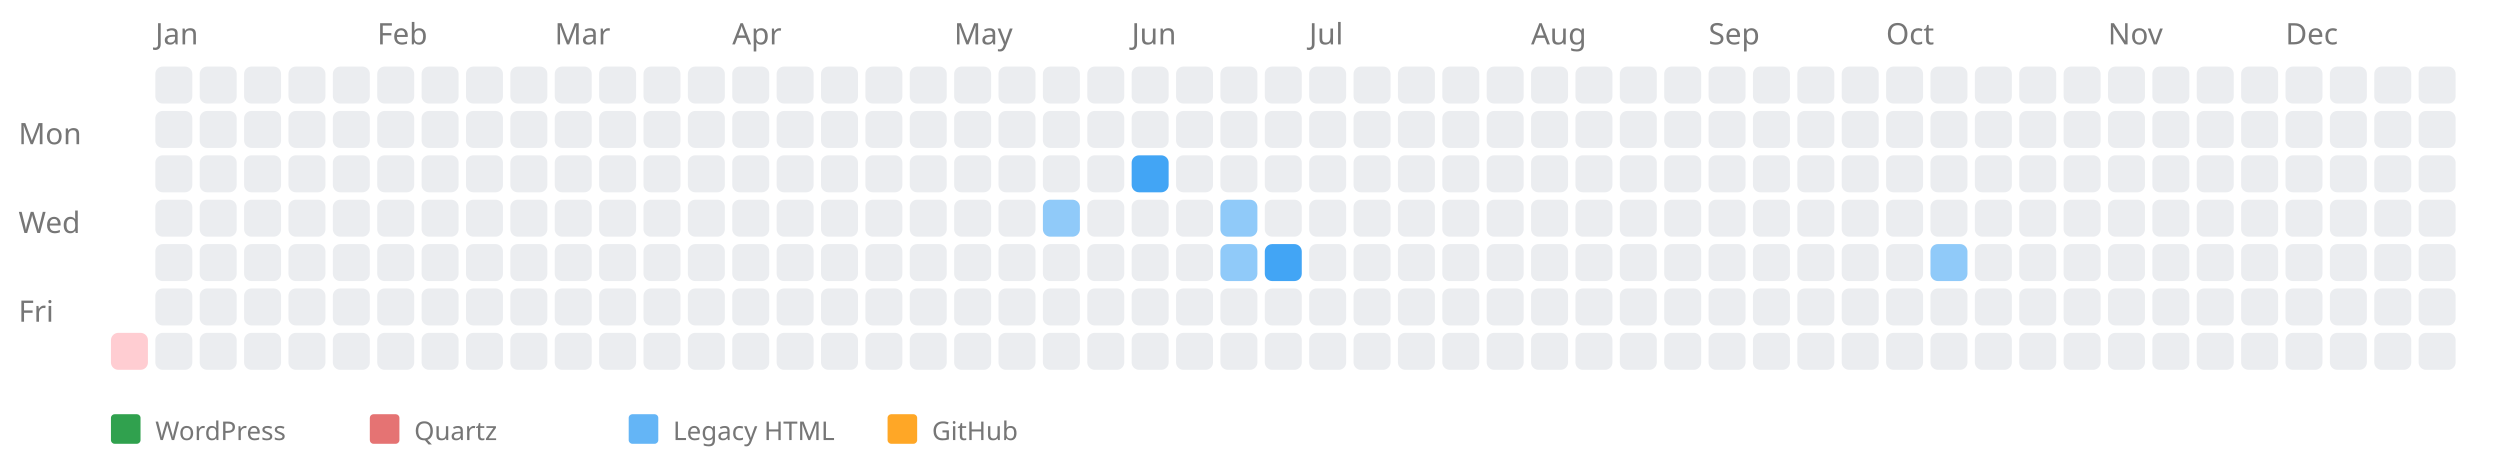
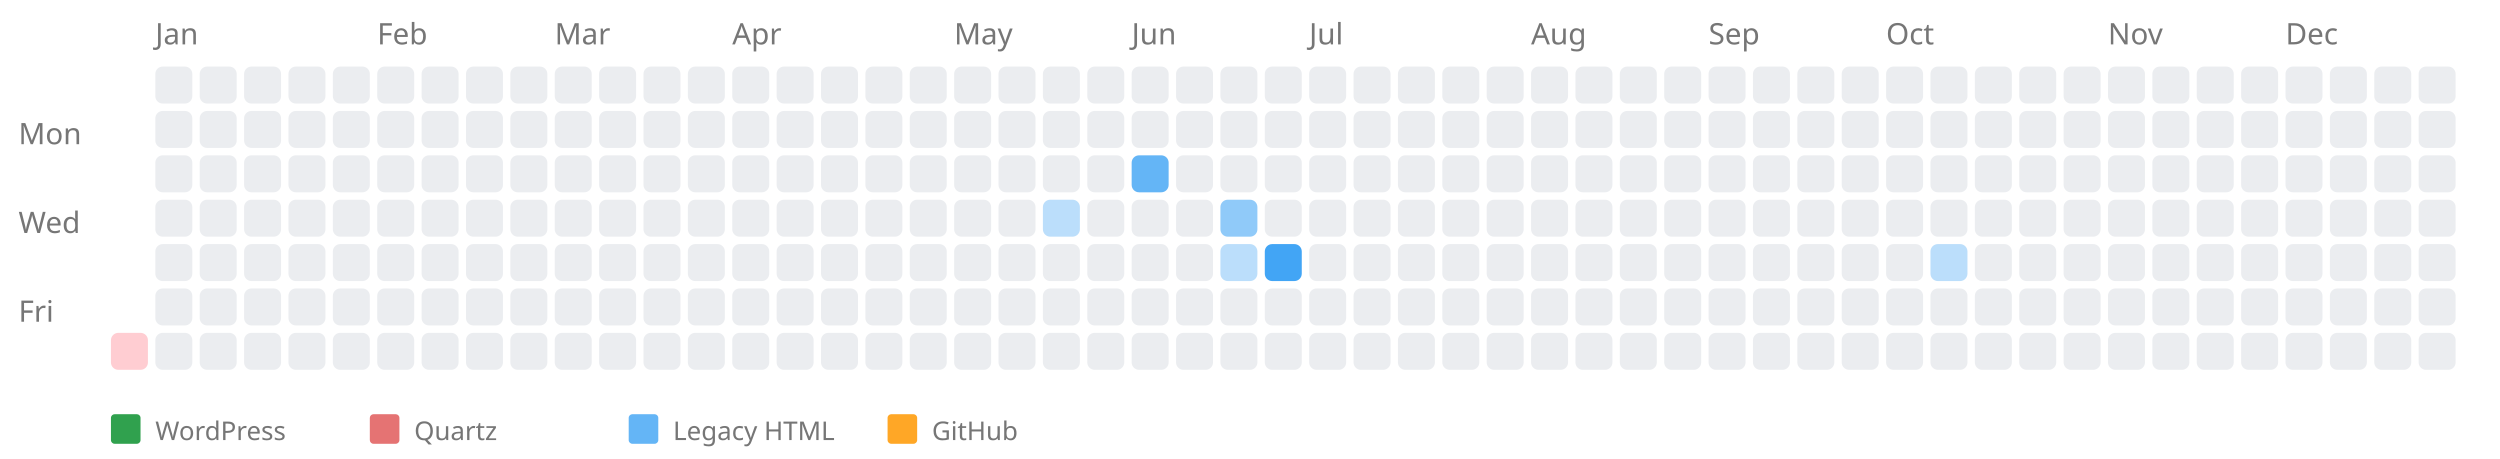
<svg xmlns="http://www.w3.org/2000/svg" width="676" height="124" style="background-color: white;">
  <text x="5" y="39" font-family="sans-serif" font-size="8" fill="#767676">Mon</text>
  <text x="5" y="63" font-family="sans-serif" font-size="8" fill="#767676">Wed</text>
  <text x="5" y="87" font-family="sans-serif" font-size="8" fill="#767676">Fri</text>
  <a href="https://kreier.github.io/quartz/Diary/2000">
    <rect x="30" y="90" width="10" height="10" fill="#ffcdd2" rx="2" ry="2" />
  </a>
  <text x="42" y="12" font-family="sans-serif" font-size="8" fill="#767676">Jan</text>
  <rect x="42" y="18" width="10" height="10" fill="#ebedf0" rx="2" ry="2" />
  <rect x="42" y="30" width="10" height="10" fill="#ebedf0" rx="2" ry="2" />
  <rect x="42" y="42" width="10" height="10" fill="#ebedf0" rx="2" ry="2" />
  <rect x="42" y="54" width="10" height="10" fill="#ebedf0" rx="2" ry="2" />
  <rect x="42" y="66" width="10" height="10" fill="#ebedf0" rx="2" ry="2" />
  <rect x="42" y="78" width="10" height="10" fill="#ebedf0" rx="2" ry="2" />
  <rect x="42" y="90" width="10" height="10" fill="#ebedf0" rx="2" ry="2" />
  <rect x="54" y="18" width="10" height="10" fill="#ebedf0" rx="2" ry="2" />
  <rect x="54" y="30" width="10" height="10" fill="#ebedf0" rx="2" ry="2" />
  <rect x="54" y="42" width="10" height="10" fill="#ebedf0" rx="2" ry="2" />
  <rect x="54" y="54" width="10" height="10" fill="#ebedf0" rx="2" ry="2" />
  <rect x="54" y="66" width="10" height="10" fill="#ebedf0" rx="2" ry="2" />
  <rect x="54" y="78" width="10" height="10" fill="#ebedf0" rx="2" ry="2" />
  <rect x="54" y="90" width="10" height="10" fill="#ebedf0" rx="2" ry="2" />
  <rect x="66" y="18" width="10" height="10" fill="#ebedf0" rx="2" ry="2" />
  <rect x="66" y="30" width="10" height="10" fill="#ebedf0" rx="2" ry="2" />
  <rect x="66" y="42" width="10" height="10" fill="#ebedf0" rx="2" ry="2" />
  <rect x="66" y="54" width="10" height="10" fill="#ebedf0" rx="2" ry="2" />
  <rect x="66" y="66" width="10" height="10" fill="#ebedf0" rx="2" ry="2" />
  <rect x="66" y="78" width="10" height="10" fill="#ebedf0" rx="2" ry="2" />
  <rect x="66" y="90" width="10" height="10" fill="#ebedf0" rx="2" ry="2" />
  <rect x="78" y="18" width="10" height="10" fill="#ebedf0" rx="2" ry="2" />
  <rect x="78" y="30" width="10" height="10" fill="#ebedf0" rx="2" ry="2" />
  <rect x="78" y="42" width="10" height="10" fill="#ebedf0" rx="2" ry="2" />
  <rect x="78" y="54" width="10" height="10" fill="#ebedf0" rx="2" ry="2" />
  <rect x="78" y="66" width="10" height="10" fill="#ebedf0" rx="2" ry="2" />
  <rect x="78" y="78" width="10" height="10" fill="#ebedf0" rx="2" ry="2" />
  <rect x="78" y="90" width="10" height="10" fill="#ebedf0" rx="2" ry="2" />
  <rect x="90" y="18" width="10" height="10" fill="#ebedf0" rx="2" ry="2" />
  <rect x="90" y="30" width="10" height="10" fill="#ebedf0" rx="2" ry="2" />
  <rect x="90" y="42" width="10" height="10" fill="#ebedf0" rx="2" ry="2" />
  <rect x="90" y="54" width="10" height="10" fill="#ebedf0" rx="2" ry="2" />
  <rect x="90" y="66" width="10" height="10" fill="#ebedf0" rx="2" ry="2" />
  <rect x="90" y="78" width="10" height="10" fill="#ebedf0" rx="2" ry="2" />
  <rect x="90" y="90" width="10" height="10" fill="#ebedf0" rx="2" ry="2" />
  <text x="102" y="12" font-family="sans-serif" font-size="8" fill="#767676">Feb</text>
  <rect x="102" y="18" width="10" height="10" fill="#ebedf0" rx="2" ry="2" />
  <rect x="102" y="30" width="10" height="10" fill="#ebedf0" rx="2" ry="2" />
  <rect x="102" y="42" width="10" height="10" fill="#ebedf0" rx="2" ry="2" />
  <rect x="102" y="54" width="10" height="10" fill="#ebedf0" rx="2" ry="2" />
  <rect x="102" y="66" width="10" height="10" fill="#ebedf0" rx="2" ry="2" />
  <rect x="102" y="78" width="10" height="10" fill="#ebedf0" rx="2" ry="2" />
  <rect x="102" y="90" width="10" height="10" fill="#ebedf0" rx="2" ry="2" />
  <rect x="114" y="18" width="10" height="10" fill="#ebedf0" rx="2" ry="2" />
  <rect x="114" y="30" width="10" height="10" fill="#ebedf0" rx="2" ry="2" />
  <rect x="114" y="42" width="10" height="10" fill="#ebedf0" rx="2" ry="2" />
  <rect x="114" y="54" width="10" height="10" fill="#ebedf0" rx="2" ry="2" />
  <rect x="114" y="66" width="10" height="10" fill="#ebedf0" rx="2" ry="2" />
  <rect x="114" y="78" width="10" height="10" fill="#ebedf0" rx="2" ry="2" />
  <rect x="114" y="90" width="10" height="10" fill="#ebedf0" rx="2" ry="2" />
  <rect x="126" y="18" width="10" height="10" fill="#ebedf0" rx="2" ry="2" />
  <rect x="126" y="30" width="10" height="10" fill="#ebedf0" rx="2" ry="2" />
  <rect x="126" y="42" width="10" height="10" fill="#ebedf0" rx="2" ry="2" />
  <rect x="126" y="54" width="10" height="10" fill="#ebedf0" rx="2" ry="2" />
  <rect x="126" y="66" width="10" height="10" fill="#ebedf0" rx="2" ry="2" />
  <rect x="126" y="78" width="10" height="10" fill="#ebedf0" rx="2" ry="2" />
  <rect x="126" y="90" width="10" height="10" fill="#ebedf0" rx="2" ry="2" />
  <rect x="138" y="18" width="10" height="10" fill="#ebedf0" rx="2" ry="2" />
  <rect x="138" y="30" width="10" height="10" fill="#ebedf0" rx="2" ry="2" />
  <rect x="138" y="42" width="10" height="10" fill="#ebedf0" rx="2" ry="2" />
  <rect x="138" y="54" width="10" height="10" fill="#ebedf0" rx="2" ry="2" />
  <rect x="138" y="66" width="10" height="10" fill="#ebedf0" rx="2" ry="2" />
  <rect x="138" y="78" width="10" height="10" fill="#ebedf0" rx="2" ry="2" />
  <rect x="138" y="90" width="10" height="10" fill="#ebedf0" rx="2" ry="2" />
  <text x="150" y="12" font-family="sans-serif" font-size="8" fill="#767676">Mar</text>
  <rect x="150" y="18" width="10" height="10" fill="#ebedf0" rx="2" ry="2" />
  <rect x="150" y="30" width="10" height="10" fill="#ebedf0" rx="2" ry="2" />
  <rect x="150" y="42" width="10" height="10" fill="#ebedf0" rx="2" ry="2" />
  <rect x="150" y="54" width="10" height="10" fill="#ebedf0" rx="2" ry="2" />
  <rect x="150" y="66" width="10" height="10" fill="#ebedf0" rx="2" ry="2" />
  <rect x="150" y="78" width="10" height="10" fill="#ebedf0" rx="2" ry="2" />
  <rect x="150" y="90" width="10" height="10" fill="#ebedf0" rx="2" ry="2" />
  <rect x="162" y="18" width="10" height="10" fill="#ebedf0" rx="2" ry="2" />
  <rect x="162" y="30" width="10" height="10" fill="#ebedf0" rx="2" ry="2" />
  <rect x="162" y="42" width="10" height="10" fill="#ebedf0" rx="2" ry="2" />
  <rect x="162" y="54" width="10" height="10" fill="#ebedf0" rx="2" ry="2" />
  <rect x="162" y="66" width="10" height="10" fill="#ebedf0" rx="2" ry="2" />
  <rect x="162" y="78" width="10" height="10" fill="#ebedf0" rx="2" ry="2" />
  <rect x="162" y="90" width="10" height="10" fill="#ebedf0" rx="2" ry="2" />
  <rect x="174" y="18" width="10" height="10" fill="#ebedf0" rx="2" ry="2" />
  <rect x="174" y="30" width="10" height="10" fill="#ebedf0" rx="2" ry="2" />
  <rect x="174" y="42" width="10" height="10" fill="#ebedf0" rx="2" ry="2" />
  <rect x="174" y="54" width="10" height="10" fill="#ebedf0" rx="2" ry="2" />
  <rect x="174" y="66" width="10" height="10" fill="#ebedf0" rx="2" ry="2" />
  <rect x="174" y="78" width="10" height="10" fill="#ebedf0" rx="2" ry="2" />
  <rect x="174" y="90" width="10" height="10" fill="#ebedf0" rx="2" ry="2" />
  <rect x="186" y="18" width="10" height="10" fill="#ebedf0" rx="2" ry="2" />
  <rect x="186" y="30" width="10" height="10" fill="#ebedf0" rx="2" ry="2" />
  <rect x="186" y="42" width="10" height="10" fill="#ebedf0" rx="2" ry="2" />
  <rect x="186" y="54" width="10" height="10" fill="#ebedf0" rx="2" ry="2" />
  <rect x="186" y="66" width="10" height="10" fill="#ebedf0" rx="2" ry="2" />
  <rect x="186" y="78" width="10" height="10" fill="#ebedf0" rx="2" ry="2" />
  <rect x="186" y="90" width="10" height="10" fill="#ebedf0" rx="2" ry="2" />
  <text x="198" y="12" font-family="sans-serif" font-size="8" fill="#767676">Apr</text>
  <rect x="198" y="18" width="10" height="10" fill="#ebedf0" rx="2" ry="2" />
  <rect x="198" y="30" width="10" height="10" fill="#ebedf0" rx="2" ry="2" />
  <rect x="198" y="42" width="10" height="10" fill="#ebedf0" rx="2" ry="2" />
  <rect x="198" y="54" width="10" height="10" fill="#ebedf0" rx="2" ry="2" />
  <rect x="198" y="66" width="10" height="10" fill="#ebedf0" rx="2" ry="2" />
  <rect x="198" y="78" width="10" height="10" fill="#ebedf0" rx="2" ry="2" />
  <rect x="198" y="90" width="10" height="10" fill="#ebedf0" rx="2" ry="2" />
  <rect x="210" y="18" width="10" height="10" fill="#ebedf0" rx="2" ry="2" />
  <rect x="210" y="30" width="10" height="10" fill="#ebedf0" rx="2" ry="2" />
  <rect x="210" y="42" width="10" height="10" fill="#ebedf0" rx="2" ry="2" />
  <rect x="210" y="54" width="10" height="10" fill="#ebedf0" rx="2" ry="2" />
  <rect x="210" y="66" width="10" height="10" fill="#ebedf0" rx="2" ry="2" />
  <rect x="210" y="78" width="10" height="10" fill="#ebedf0" rx="2" ry="2" />
  <rect x="210" y="90" width="10" height="10" fill="#ebedf0" rx="2" ry="2" />
  <rect x="222" y="18" width="10" height="10" fill="#ebedf0" rx="2" ry="2" />
  <rect x="222" y="30" width="10" height="10" fill="#ebedf0" rx="2" ry="2" />
  <rect x="222" y="42" width="10" height="10" fill="#ebedf0" rx="2" ry="2" />
  <rect x="222" y="54" width="10" height="10" fill="#ebedf0" rx="2" ry="2" />
  <rect x="222" y="66" width="10" height="10" fill="#ebedf0" rx="2" ry="2" />
  <rect x="222" y="78" width="10" height="10" fill="#ebedf0" rx="2" ry="2" />
  <rect x="222" y="90" width="10" height="10" fill="#ebedf0" rx="2" ry="2" />
  <rect x="234" y="18" width="10" height="10" fill="#ebedf0" rx="2" ry="2" />
  <rect x="234" y="30" width="10" height="10" fill="#ebedf0" rx="2" ry="2" />
  <rect x="234" y="42" width="10" height="10" fill="#ebedf0" rx="2" ry="2" />
  <rect x="234" y="54" width="10" height="10" fill="#ebedf0" rx="2" ry="2" />
  <rect x="234" y="66" width="10" height="10" fill="#ebedf0" rx="2" ry="2" />
  <rect x="234" y="78" width="10" height="10" fill="#ebedf0" rx="2" ry="2" />
  <rect x="234" y="90" width="10" height="10" fill="#ebedf0" rx="2" ry="2" />
  <rect x="246" y="18" width="10" height="10" fill="#ebedf0" rx="2" ry="2" />
  <rect x="246" y="30" width="10" height="10" fill="#ebedf0" rx="2" ry="2" />
  <rect x="246" y="42" width="10" height="10" fill="#ebedf0" rx="2" ry="2" />
  <rect x="246" y="54" width="10" height="10" fill="#ebedf0" rx="2" ry="2" />
  <rect x="246" y="66" width="10" height="10" fill="#ebedf0" rx="2" ry="2" />
  <rect x="246" y="78" width="10" height="10" fill="#ebedf0" rx="2" ry="2" />
  <rect x="246" y="90" width="10" height="10" fill="#ebedf0" rx="2" ry="2" />
  <text x="258" y="12" font-family="sans-serif" font-size="8" fill="#767676">May</text>
  <rect x="258" y="18" width="10" height="10" fill="#ebedf0" rx="2" ry="2" />
  <rect x="258" y="30" width="10" height="10" fill="#ebedf0" rx="2" ry="2" />
  <rect x="258" y="42" width="10" height="10" fill="#ebedf0" rx="2" ry="2" />
  <rect x="258" y="54" width="10" height="10" fill="#ebedf0" rx="2" ry="2" />
  <rect x="258" y="66" width="10" height="10" fill="#ebedf0" rx="2" ry="2" />
  <rect x="258" y="78" width="10" height="10" fill="#ebedf0" rx="2" ry="2" />
  <rect x="258" y="90" width="10" height="10" fill="#ebedf0" rx="2" ry="2" />
  <rect x="270" y="18" width="10" height="10" fill="#ebedf0" rx="2" ry="2" />
  <rect x="270" y="30" width="10" height="10" fill="#ebedf0" rx="2" ry="2" />
  <rect x="270" y="42" width="10" height="10" fill="#ebedf0" rx="2" ry="2" />
  <rect x="270" y="54" width="10" height="10" fill="#ebedf0" rx="2" ry="2" />
  <rect x="270" y="66" width="10" height="10" fill="#ebedf0" rx="2" ry="2" />
  <rect x="270" y="78" width="10" height="10" fill="#ebedf0" rx="2" ry="2" />
  <rect x="270" y="90" width="10" height="10" fill="#ebedf0" rx="2" ry="2" />
  <rect x="282" y="18" width="10" height="10" fill="#ebedf0" rx="2" ry="2" />
  <rect x="282" y="30" width="10" height="10" fill="#ebedf0" rx="2" ry="2" />
  <rect x="282" y="42" width="10" height="10" fill="#ebedf0" rx="2" ry="2" />
  <a href="https://saiht.de/legacy/projekte/11freundschaft.html">
-     <rect x="282" y="54" width="10" height="10" fill="#90caf9" rx="2" ry="2" />
+     <rect x="282" y="54" width="10" height="10" fill="#bbdefb" rx="2" ry="2" />
  </a>
  <rect x="282" y="66" width="10" height="10" fill="#ebedf0" rx="2" ry="2" />
  <rect x="282" y="78" width="10" height="10" fill="#ebedf0" rx="2" ry="2" />
  <rect x="282" y="90" width="10" height="10" fill="#ebedf0" rx="2" ry="2" />
  <rect x="294" y="18" width="10" height="10" fill="#ebedf0" rx="2" ry="2" />
  <rect x="294" y="30" width="10" height="10" fill="#ebedf0" rx="2" ry="2" />
  <rect x="294" y="42" width="10" height="10" fill="#ebedf0" rx="2" ry="2" />
  <rect x="294" y="54" width="10" height="10" fill="#ebedf0" rx="2" ry="2" />
  <rect x="294" y="66" width="10" height="10" fill="#ebedf0" rx="2" ry="2" />
  <rect x="294" y="78" width="10" height="10" fill="#ebedf0" rx="2" ry="2" />
  <rect x="294" y="90" width="10" height="10" fill="#ebedf0" rx="2" ry="2" />
  <text x="306" y="12" font-family="sans-serif" font-size="8" fill="#767676">Jun</text>
  <rect x="306" y="18" width="10" height="10" fill="#ebedf0" rx="2" ry="2" />
  <rect x="306" y="30" width="10" height="10" fill="#ebedf0" rx="2" ry="2" />
  <a href="https://saiht.de/legacy/computer/crazy.html">
-     <rect x="306" y="42" width="10" height="10" fill="#42a5f5" rx="2" ry="2" />
+     <rect x="306" y="42" width="10" height="10" fill="#64b5f6" rx="2" ry="2" />
  </a>
  <rect x="306" y="54" width="10" height="10" fill="#ebedf0" rx="2" ry="2" />
  <rect x="306" y="66" width="10" height="10" fill="#ebedf0" rx="2" ry="2" />
  <rect x="306" y="78" width="10" height="10" fill="#ebedf0" rx="2" ry="2" />
  <rect x="306" y="90" width="10" height="10" fill="#ebedf0" rx="2" ry="2" />
  <rect x="318" y="18" width="10" height="10" fill="#ebedf0" rx="2" ry="2" />
  <rect x="318" y="30" width="10" height="10" fill="#ebedf0" rx="2" ry="2" />
  <rect x="318" y="42" width="10" height="10" fill="#ebedf0" rx="2" ry="2" />
  <rect x="318" y="54" width="10" height="10" fill="#ebedf0" rx="2" ry="2" />
  <rect x="318" y="66" width="10" height="10" fill="#ebedf0" rx="2" ry="2" />
  <rect x="318" y="78" width="10" height="10" fill="#ebedf0" rx="2" ry="2" />
  <rect x="318" y="90" width="10" height="10" fill="#ebedf0" rx="2" ry="2" />
  <rect x="330" y="18" width="10" height="10" fill="#ebedf0" rx="2" ry="2" />
  <rect x="330" y="30" width="10" height="10" fill="#ebedf0" rx="2" ry="2" />
  <rect x="330" y="42" width="10" height="10" fill="#ebedf0" rx="2" ry="2" />
  <a href="https://saiht.de/legacy/computer/atx.html">
    <rect x="330" y="54" width="10" height="10" fill="#90caf9" rx="2" ry="2" />
  </a>
  <a href="https://saiht.de/legacy/computer/inder.html">
-     <rect x="330" y="66" width="10" height="10" fill="#90caf9" rx="2" ry="2" />
+     <rect x="330" y="66" width="10" height="10" fill="#bbdefb" rx="2" ry="2" />
  </a>
  <rect x="330" y="78" width="10" height="10" fill="#ebedf0" rx="2" ry="2" />
  <rect x="330" y="90" width="10" height="10" fill="#ebedf0" rx="2" ry="2" />
  <rect x="342" y="18" width="10" height="10" fill="#ebedf0" rx="2" ry="2" />
  <rect x="342" y="30" width="10" height="10" fill="#ebedf0" rx="2" ry="2" />
  <rect x="342" y="42" width="10" height="10" fill="#ebedf0" rx="2" ry="2" />
  <rect x="342" y="54" width="10" height="10" fill="#ebedf0" rx="2" ry="2" />
  <a href="https://saiht.de/legacy/projekte/10wahrheit.html">
    <rect x="342" y="66" width="10" height="10" fill="#42a5f5" rx="2" ry="2" />
  </a>
  <rect x="342" y="78" width="10" height="10" fill="#ebedf0" rx="2" ry="2" />
  <rect x="342" y="90" width="10" height="10" fill="#ebedf0" rx="2" ry="2" />
  <text x="354" y="12" font-family="sans-serif" font-size="8" fill="#767676">Jul</text>
  <rect x="354" y="18" width="10" height="10" fill="#ebedf0" rx="2" ry="2" />
  <rect x="354" y="30" width="10" height="10" fill="#ebedf0" rx="2" ry="2" />
  <rect x="354" y="42" width="10" height="10" fill="#ebedf0" rx="2" ry="2" />
  <rect x="354" y="54" width="10" height="10" fill="#ebedf0" rx="2" ry="2" />
  <rect x="354" y="66" width="10" height="10" fill="#ebedf0" rx="2" ry="2" />
  <rect x="354" y="78" width="10" height="10" fill="#ebedf0" rx="2" ry="2" />
  <rect x="354" y="90" width="10" height="10" fill="#ebedf0" rx="2" ry="2" />
  <rect x="366" y="18" width="10" height="10" fill="#ebedf0" rx="2" ry="2" />
  <rect x="366" y="30" width="10" height="10" fill="#ebedf0" rx="2" ry="2" />
  <rect x="366" y="42" width="10" height="10" fill="#ebedf0" rx="2" ry="2" />
  <rect x="366" y="54" width="10" height="10" fill="#ebedf0" rx="2" ry="2" />
  <rect x="366" y="66" width="10" height="10" fill="#ebedf0" rx="2" ry="2" />
  <rect x="366" y="78" width="10" height="10" fill="#ebedf0" rx="2" ry="2" />
  <rect x="366" y="90" width="10" height="10" fill="#ebedf0" rx="2" ry="2" />
  <rect x="378" y="18" width="10" height="10" fill="#ebedf0" rx="2" ry="2" />
  <rect x="378" y="30" width="10" height="10" fill="#ebedf0" rx="2" ry="2" />
  <rect x="378" y="42" width="10" height="10" fill="#ebedf0" rx="2" ry="2" />
  <rect x="378" y="54" width="10" height="10" fill="#ebedf0" rx="2" ry="2" />
  <rect x="378" y="66" width="10" height="10" fill="#ebedf0" rx="2" ry="2" />
  <rect x="378" y="78" width="10" height="10" fill="#ebedf0" rx="2" ry="2" />
  <rect x="378" y="90" width="10" height="10" fill="#ebedf0" rx="2" ry="2" />
  <rect x="390" y="18" width="10" height="10" fill="#ebedf0" rx="2" ry="2" />
  <rect x="390" y="30" width="10" height="10" fill="#ebedf0" rx="2" ry="2" />
  <rect x="390" y="42" width="10" height="10" fill="#ebedf0" rx="2" ry="2" />
  <rect x="390" y="54" width="10" height="10" fill="#ebedf0" rx="2" ry="2" />
  <rect x="390" y="66" width="10" height="10" fill="#ebedf0" rx="2" ry="2" />
  <rect x="390" y="78" width="10" height="10" fill="#ebedf0" rx="2" ry="2" />
  <rect x="390" y="90" width="10" height="10" fill="#ebedf0" rx="2" ry="2" />
  <rect x="402" y="18" width="10" height="10" fill="#ebedf0" rx="2" ry="2" />
  <rect x="402" y="30" width="10" height="10" fill="#ebedf0" rx="2" ry="2" />
  <rect x="402" y="42" width="10" height="10" fill="#ebedf0" rx="2" ry="2" />
  <rect x="402" y="54" width="10" height="10" fill="#ebedf0" rx="2" ry="2" />
  <rect x="402" y="66" width="10" height="10" fill="#ebedf0" rx="2" ry="2" />
  <rect x="402" y="78" width="10" height="10" fill="#ebedf0" rx="2" ry="2" />
  <rect x="402" y="90" width="10" height="10" fill="#ebedf0" rx="2" ry="2" />
  <text x="414" y="12" font-family="sans-serif" font-size="8" fill="#767676">Aug</text>
  <rect x="414" y="18" width="10" height="10" fill="#ebedf0" rx="2" ry="2" />
  <rect x="414" y="30" width="10" height="10" fill="#ebedf0" rx="2" ry="2" />
  <rect x="414" y="42" width="10" height="10" fill="#ebedf0" rx="2" ry="2" />
  <rect x="414" y="54" width="10" height="10" fill="#ebedf0" rx="2" ry="2" />
  <rect x="414" y="66" width="10" height="10" fill="#ebedf0" rx="2" ry="2" />
  <rect x="414" y="78" width="10" height="10" fill="#ebedf0" rx="2" ry="2" />
  <rect x="414" y="90" width="10" height="10" fill="#ebedf0" rx="2" ry="2" />
  <rect x="426" y="18" width="10" height="10" fill="#ebedf0" rx="2" ry="2" />
  <rect x="426" y="30" width="10" height="10" fill="#ebedf0" rx="2" ry="2" />
  <rect x="426" y="42" width="10" height="10" fill="#ebedf0" rx="2" ry="2" />
  <rect x="426" y="54" width="10" height="10" fill="#ebedf0" rx="2" ry="2" />
  <rect x="426" y="66" width="10" height="10" fill="#ebedf0" rx="2" ry="2" />
  <rect x="426" y="78" width="10" height="10" fill="#ebedf0" rx="2" ry="2" />
  <rect x="426" y="90" width="10" height="10" fill="#ebedf0" rx="2" ry="2" />
  <rect x="438" y="18" width="10" height="10" fill="#ebedf0" rx="2" ry="2" />
  <rect x="438" y="30" width="10" height="10" fill="#ebedf0" rx="2" ry="2" />
  <rect x="438" y="42" width="10" height="10" fill="#ebedf0" rx="2" ry="2" />
  <rect x="438" y="54" width="10" height="10" fill="#ebedf0" rx="2" ry="2" />
  <rect x="438" y="66" width="10" height="10" fill="#ebedf0" rx="2" ry="2" />
  <rect x="438" y="78" width="10" height="10" fill="#ebedf0" rx="2" ry="2" />
  <rect x="438" y="90" width="10" height="10" fill="#ebedf0" rx="2" ry="2" />
  <rect x="450" y="18" width="10" height="10" fill="#ebedf0" rx="2" ry="2" />
  <rect x="450" y="30" width="10" height="10" fill="#ebedf0" rx="2" ry="2" />
  <rect x="450" y="42" width="10" height="10" fill="#ebedf0" rx="2" ry="2" />
  <rect x="450" y="54" width="10" height="10" fill="#ebedf0" rx="2" ry="2" />
  <rect x="450" y="66" width="10" height="10" fill="#ebedf0" rx="2" ry="2" />
  <rect x="450" y="78" width="10" height="10" fill="#ebedf0" rx="2" ry="2" />
  <rect x="450" y="90" width="10" height="10" fill="#ebedf0" rx="2" ry="2" />
  <text x="462" y="12" font-family="sans-serif" font-size="8" fill="#767676">Sep</text>
  <rect x="462" y="18" width="10" height="10" fill="#ebedf0" rx="2" ry="2" />
  <rect x="462" y="30" width="10" height="10" fill="#ebedf0" rx="2" ry="2" />
  <rect x="462" y="42" width="10" height="10" fill="#ebedf0" rx="2" ry="2" />
  <rect x="462" y="54" width="10" height="10" fill="#ebedf0" rx="2" ry="2" />
  <rect x="462" y="66" width="10" height="10" fill="#ebedf0" rx="2" ry="2" />
  <rect x="462" y="78" width="10" height="10" fill="#ebedf0" rx="2" ry="2" />
  <rect x="462" y="90" width="10" height="10" fill="#ebedf0" rx="2" ry="2" />
  <rect x="474" y="18" width="10" height="10" fill="#ebedf0" rx="2" ry="2" />
  <rect x="474" y="30" width="10" height="10" fill="#ebedf0" rx="2" ry="2" />
  <rect x="474" y="42" width="10" height="10" fill="#ebedf0" rx="2" ry="2" />
  <rect x="474" y="54" width="10" height="10" fill="#ebedf0" rx="2" ry="2" />
  <rect x="474" y="66" width="10" height="10" fill="#ebedf0" rx="2" ry="2" />
  <rect x="474" y="78" width="10" height="10" fill="#ebedf0" rx="2" ry="2" />
  <rect x="474" y="90" width="10" height="10" fill="#ebedf0" rx="2" ry="2" />
  <rect x="486" y="18" width="10" height="10" fill="#ebedf0" rx="2" ry="2" />
  <rect x="486" y="30" width="10" height="10" fill="#ebedf0" rx="2" ry="2" />
  <rect x="486" y="42" width="10" height="10" fill="#ebedf0" rx="2" ry="2" />
  <rect x="486" y="54" width="10" height="10" fill="#ebedf0" rx="2" ry="2" />
  <rect x="486" y="66" width="10" height="10" fill="#ebedf0" rx="2" ry="2" />
  <rect x="486" y="78" width="10" height="10" fill="#ebedf0" rx="2" ry="2" />
  <rect x="486" y="90" width="10" height="10" fill="#ebedf0" rx="2" ry="2" />
  <rect x="498" y="18" width="10" height="10" fill="#ebedf0" rx="2" ry="2" />
  <rect x="498" y="30" width="10" height="10" fill="#ebedf0" rx="2" ry="2" />
  <rect x="498" y="42" width="10" height="10" fill="#ebedf0" rx="2" ry="2" />
  <rect x="498" y="54" width="10" height="10" fill="#ebedf0" rx="2" ry="2" />
  <rect x="498" y="66" width="10" height="10" fill="#ebedf0" rx="2" ry="2" />
  <rect x="498" y="78" width="10" height="10" fill="#ebedf0" rx="2" ry="2" />
  <rect x="498" y="90" width="10" height="10" fill="#ebedf0" rx="2" ry="2" />
  <text x="510" y="12" font-family="sans-serif" font-size="8" fill="#767676">Oct</text>
  <rect x="510" y="18" width="10" height="10" fill="#ebedf0" rx="2" ry="2" />
  <rect x="510" y="30" width="10" height="10" fill="#ebedf0" rx="2" ry="2" />
  <rect x="510" y="42" width="10" height="10" fill="#ebedf0" rx="2" ry="2" />
  <rect x="510" y="54" width="10" height="10" fill="#ebedf0" rx="2" ry="2" />
  <rect x="510" y="66" width="10" height="10" fill="#ebedf0" rx="2" ry="2" />
  <rect x="510" y="78" width="10" height="10" fill="#ebedf0" rx="2" ry="2" />
  <rect x="510" y="90" width="10" height="10" fill="#ebedf0" rx="2" ry="2" />
  <rect x="522" y="18" width="10" height="10" fill="#ebedf0" rx="2" ry="2" />
  <rect x="522" y="30" width="10" height="10" fill="#ebedf0" rx="2" ry="2" />
  <rect x="522" y="42" width="10" height="10" fill="#ebedf0" rx="2" ry="2" />
  <rect x="522" y="54" width="10" height="10" fill="#ebedf0" rx="2" ry="2" />
  <a href="https://saiht.de/legacy/physik/reform.html">
-     <rect x="522" y="66" width="10" height="10" fill="#90caf9" rx="2" ry="2" />
+     <rect x="522" y="66" width="10" height="10" fill="#bbdefb" rx="2" ry="2" />
  </a>
  <rect x="522" y="78" width="10" height="10" fill="#ebedf0" rx="2" ry="2" />
  <rect x="522" y="90" width="10" height="10" fill="#ebedf0" rx="2" ry="2" />
  <rect x="534" y="18" width="10" height="10" fill="#ebedf0" rx="2" ry="2" />
  <rect x="534" y="30" width="10" height="10" fill="#ebedf0" rx="2" ry="2" />
  <rect x="534" y="42" width="10" height="10" fill="#ebedf0" rx="2" ry="2" />
  <rect x="534" y="54" width="10" height="10" fill="#ebedf0" rx="2" ry="2" />
  <rect x="534" y="66" width="10" height="10" fill="#ebedf0" rx="2" ry="2" />
  <rect x="534" y="78" width="10" height="10" fill="#ebedf0" rx="2" ry="2" />
  <rect x="534" y="90" width="10" height="10" fill="#ebedf0" rx="2" ry="2" />
  <rect x="546" y="18" width="10" height="10" fill="#ebedf0" rx="2" ry="2" />
  <rect x="546" y="30" width="10" height="10" fill="#ebedf0" rx="2" ry="2" />
  <rect x="546" y="42" width="10" height="10" fill="#ebedf0" rx="2" ry="2" />
  <rect x="546" y="54" width="10" height="10" fill="#ebedf0" rx="2" ry="2" />
  <rect x="546" y="66" width="10" height="10" fill="#ebedf0" rx="2" ry="2" />
  <rect x="546" y="78" width="10" height="10" fill="#ebedf0" rx="2" ry="2" />
  <rect x="546" y="90" width="10" height="10" fill="#ebedf0" rx="2" ry="2" />
  <rect x="558" y="18" width="10" height="10" fill="#ebedf0" rx="2" ry="2" />
  <rect x="558" y="30" width="10" height="10" fill="#ebedf0" rx="2" ry="2" />
  <rect x="558" y="42" width="10" height="10" fill="#ebedf0" rx="2" ry="2" />
  <rect x="558" y="54" width="10" height="10" fill="#ebedf0" rx="2" ry="2" />
  <rect x="558" y="66" width="10" height="10" fill="#ebedf0" rx="2" ry="2" />
  <rect x="558" y="78" width="10" height="10" fill="#ebedf0" rx="2" ry="2" />
  <rect x="558" y="90" width="10" height="10" fill="#ebedf0" rx="2" ry="2" />
  <text x="570" y="12" font-family="sans-serif" font-size="8" fill="#767676">Nov</text>
  <rect x="570" y="18" width="10" height="10" fill="#ebedf0" rx="2" ry="2" />
  <rect x="570" y="30" width="10" height="10" fill="#ebedf0" rx="2" ry="2" />
  <rect x="570" y="42" width="10" height="10" fill="#ebedf0" rx="2" ry="2" />
  <rect x="570" y="54" width="10" height="10" fill="#ebedf0" rx="2" ry="2" />
  <rect x="570" y="66" width="10" height="10" fill="#ebedf0" rx="2" ry="2" />
  <rect x="570" y="78" width="10" height="10" fill="#ebedf0" rx="2" ry="2" />
  <rect x="570" y="90" width="10" height="10" fill="#ebedf0" rx="2" ry="2" />
  <rect x="582" y="18" width="10" height="10" fill="#ebedf0" rx="2" ry="2" />
  <rect x="582" y="30" width="10" height="10" fill="#ebedf0" rx="2" ry="2" />
  <rect x="582" y="42" width="10" height="10" fill="#ebedf0" rx="2" ry="2" />
  <rect x="582" y="54" width="10" height="10" fill="#ebedf0" rx="2" ry="2" />
  <rect x="582" y="66" width="10" height="10" fill="#ebedf0" rx="2" ry="2" />
  <rect x="582" y="78" width="10" height="10" fill="#ebedf0" rx="2" ry="2" />
  <rect x="582" y="90" width="10" height="10" fill="#ebedf0" rx="2" ry="2" />
  <rect x="594" y="18" width="10" height="10" fill="#ebedf0" rx="2" ry="2" />
  <rect x="594" y="30" width="10" height="10" fill="#ebedf0" rx="2" ry="2" />
  <rect x="594" y="42" width="10" height="10" fill="#ebedf0" rx="2" ry="2" />
  <rect x="594" y="54" width="10" height="10" fill="#ebedf0" rx="2" ry="2" />
  <rect x="594" y="66" width="10" height="10" fill="#ebedf0" rx="2" ry="2" />
  <rect x="594" y="78" width="10" height="10" fill="#ebedf0" rx="2" ry="2" />
  <rect x="594" y="90" width="10" height="10" fill="#ebedf0" rx="2" ry="2" />
  <rect x="606" y="18" width="10" height="10" fill="#ebedf0" rx="2" ry="2" />
  <rect x="606" y="30" width="10" height="10" fill="#ebedf0" rx="2" ry="2" />
  <rect x="606" y="42" width="10" height="10" fill="#ebedf0" rx="2" ry="2" />
  <rect x="606" y="54" width="10" height="10" fill="#ebedf0" rx="2" ry="2" />
  <rect x="606" y="66" width="10" height="10" fill="#ebedf0" rx="2" ry="2" />
  <rect x="606" y="78" width="10" height="10" fill="#ebedf0" rx="2" ry="2" />
  <rect x="606" y="90" width="10" height="10" fill="#ebedf0" rx="2" ry="2" />
  <text x="618" y="12" font-family="sans-serif" font-size="8" fill="#767676">Dec</text>
  <rect x="618" y="18" width="10" height="10" fill="#ebedf0" rx="2" ry="2" />
  <rect x="618" y="30" width="10" height="10" fill="#ebedf0" rx="2" ry="2" />
  <rect x="618" y="42" width="10" height="10" fill="#ebedf0" rx="2" ry="2" />
  <rect x="618" y="54" width="10" height="10" fill="#ebedf0" rx="2" ry="2" />
  <rect x="618" y="66" width="10" height="10" fill="#ebedf0" rx="2" ry="2" />
  <rect x="618" y="78" width="10" height="10" fill="#ebedf0" rx="2" ry="2" />
  <rect x="618" y="90" width="10" height="10" fill="#ebedf0" rx="2" ry="2" />
  <rect x="630" y="18" width="10" height="10" fill="#ebedf0" rx="2" ry="2" />
  <rect x="630" y="30" width="10" height="10" fill="#ebedf0" rx="2" ry="2" />
  <rect x="630" y="42" width="10" height="10" fill="#ebedf0" rx="2" ry="2" />
  <rect x="630" y="54" width="10" height="10" fill="#ebedf0" rx="2" ry="2" />
  <rect x="630" y="66" width="10" height="10" fill="#ebedf0" rx="2" ry="2" />
  <rect x="630" y="78" width="10" height="10" fill="#ebedf0" rx="2" ry="2" />
  <rect x="630" y="90" width="10" height="10" fill="#ebedf0" rx="2" ry="2" />
  <rect x="642" y="18" width="10" height="10" fill="#ebedf0" rx="2" ry="2" />
  <rect x="642" y="30" width="10" height="10" fill="#ebedf0" rx="2" ry="2" />
  <rect x="642" y="42" width="10" height="10" fill="#ebedf0" rx="2" ry="2" />
  <rect x="642" y="54" width="10" height="10" fill="#ebedf0" rx="2" ry="2" />
  <rect x="642" y="66" width="10" height="10" fill="#ebedf0" rx="2" ry="2" />
  <rect x="642" y="78" width="10" height="10" fill="#ebedf0" rx="2" ry="2" />
  <rect x="642" y="90" width="10" height="10" fill="#ebedf0" rx="2" ry="2" />
  <rect x="654" y="18" width="10" height="10" fill="#ebedf0" rx="2" ry="2" />
  <rect x="654" y="30" width="10" height="10" fill="#ebedf0" rx="2" ry="2" />
  <rect x="654" y="42" width="10" height="10" fill="#ebedf0" rx="2" ry="2" />
  <rect x="654" y="54" width="10" height="10" fill="#ebedf0" rx="2" ry="2" />
  <rect x="654" y="66" width="10" height="10" fill="#ebedf0" rx="2" ry="2" />
  <rect x="654" y="78" width="10" height="10" fill="#ebedf0" rx="2" ry="2" />
  <rect x="654" y="90" width="10" height="10" fill="#ebedf0" rx="2" ry="2" />
  <rect x="30" y="112" width="8" height="8" fill="#30a14e" rx="1" ry="1" />
  <text x="42" y="119" font-family="sans-serif" font-size="7" fill="#767676">WordPress</text>
  <rect x="100" y="112" width="8" height="8" fill="#e57373" rx="1" ry="1" />
  <text x="112" y="119" font-family="sans-serif" font-size="7" fill="#767676">Quartz</text>
  <rect x="170" y="112" width="8" height="8" fill="#64b5f6" rx="1" ry="1" />
  <text x="182" y="119" font-family="sans-serif" font-size="7" fill="#767676">Legacy HTML</text>
  <rect x="240" y="112" width="8" height="8" fill="#ffa726" rx="1" ry="1" />
  <text x="252" y="119" font-family="sans-serif" font-size="7" fill="#767676">GitHub</text>
</svg>
